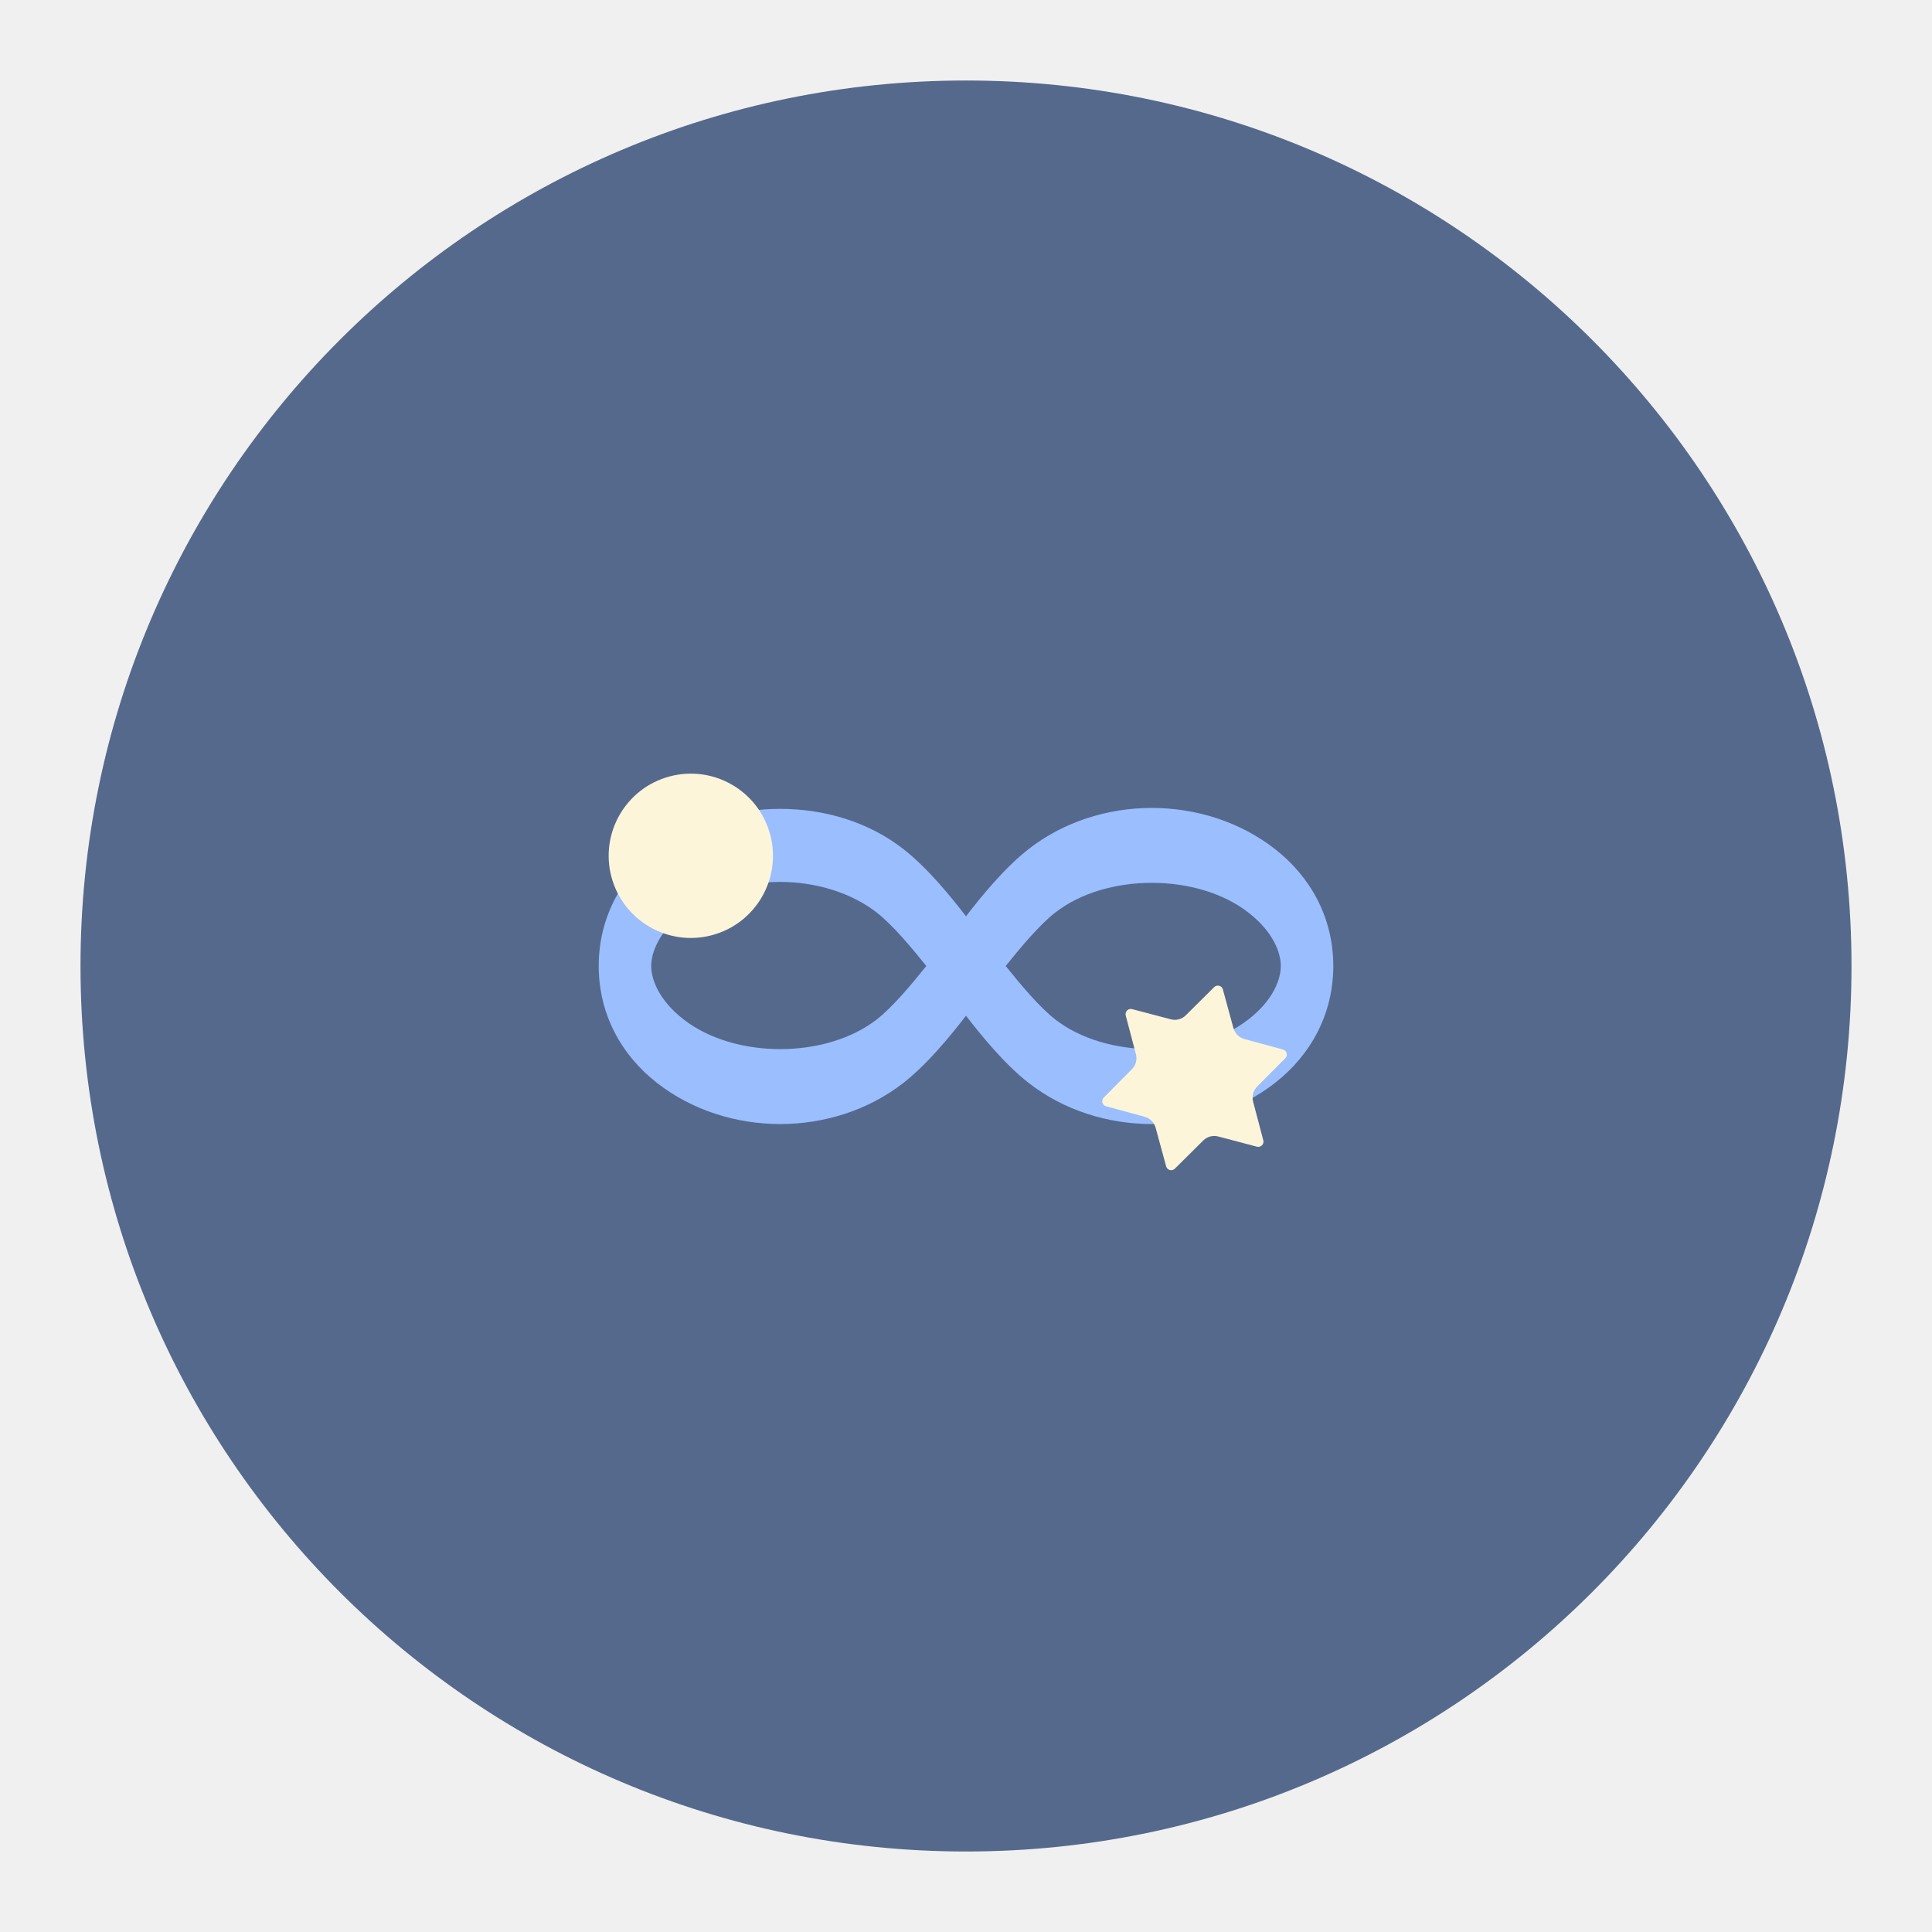
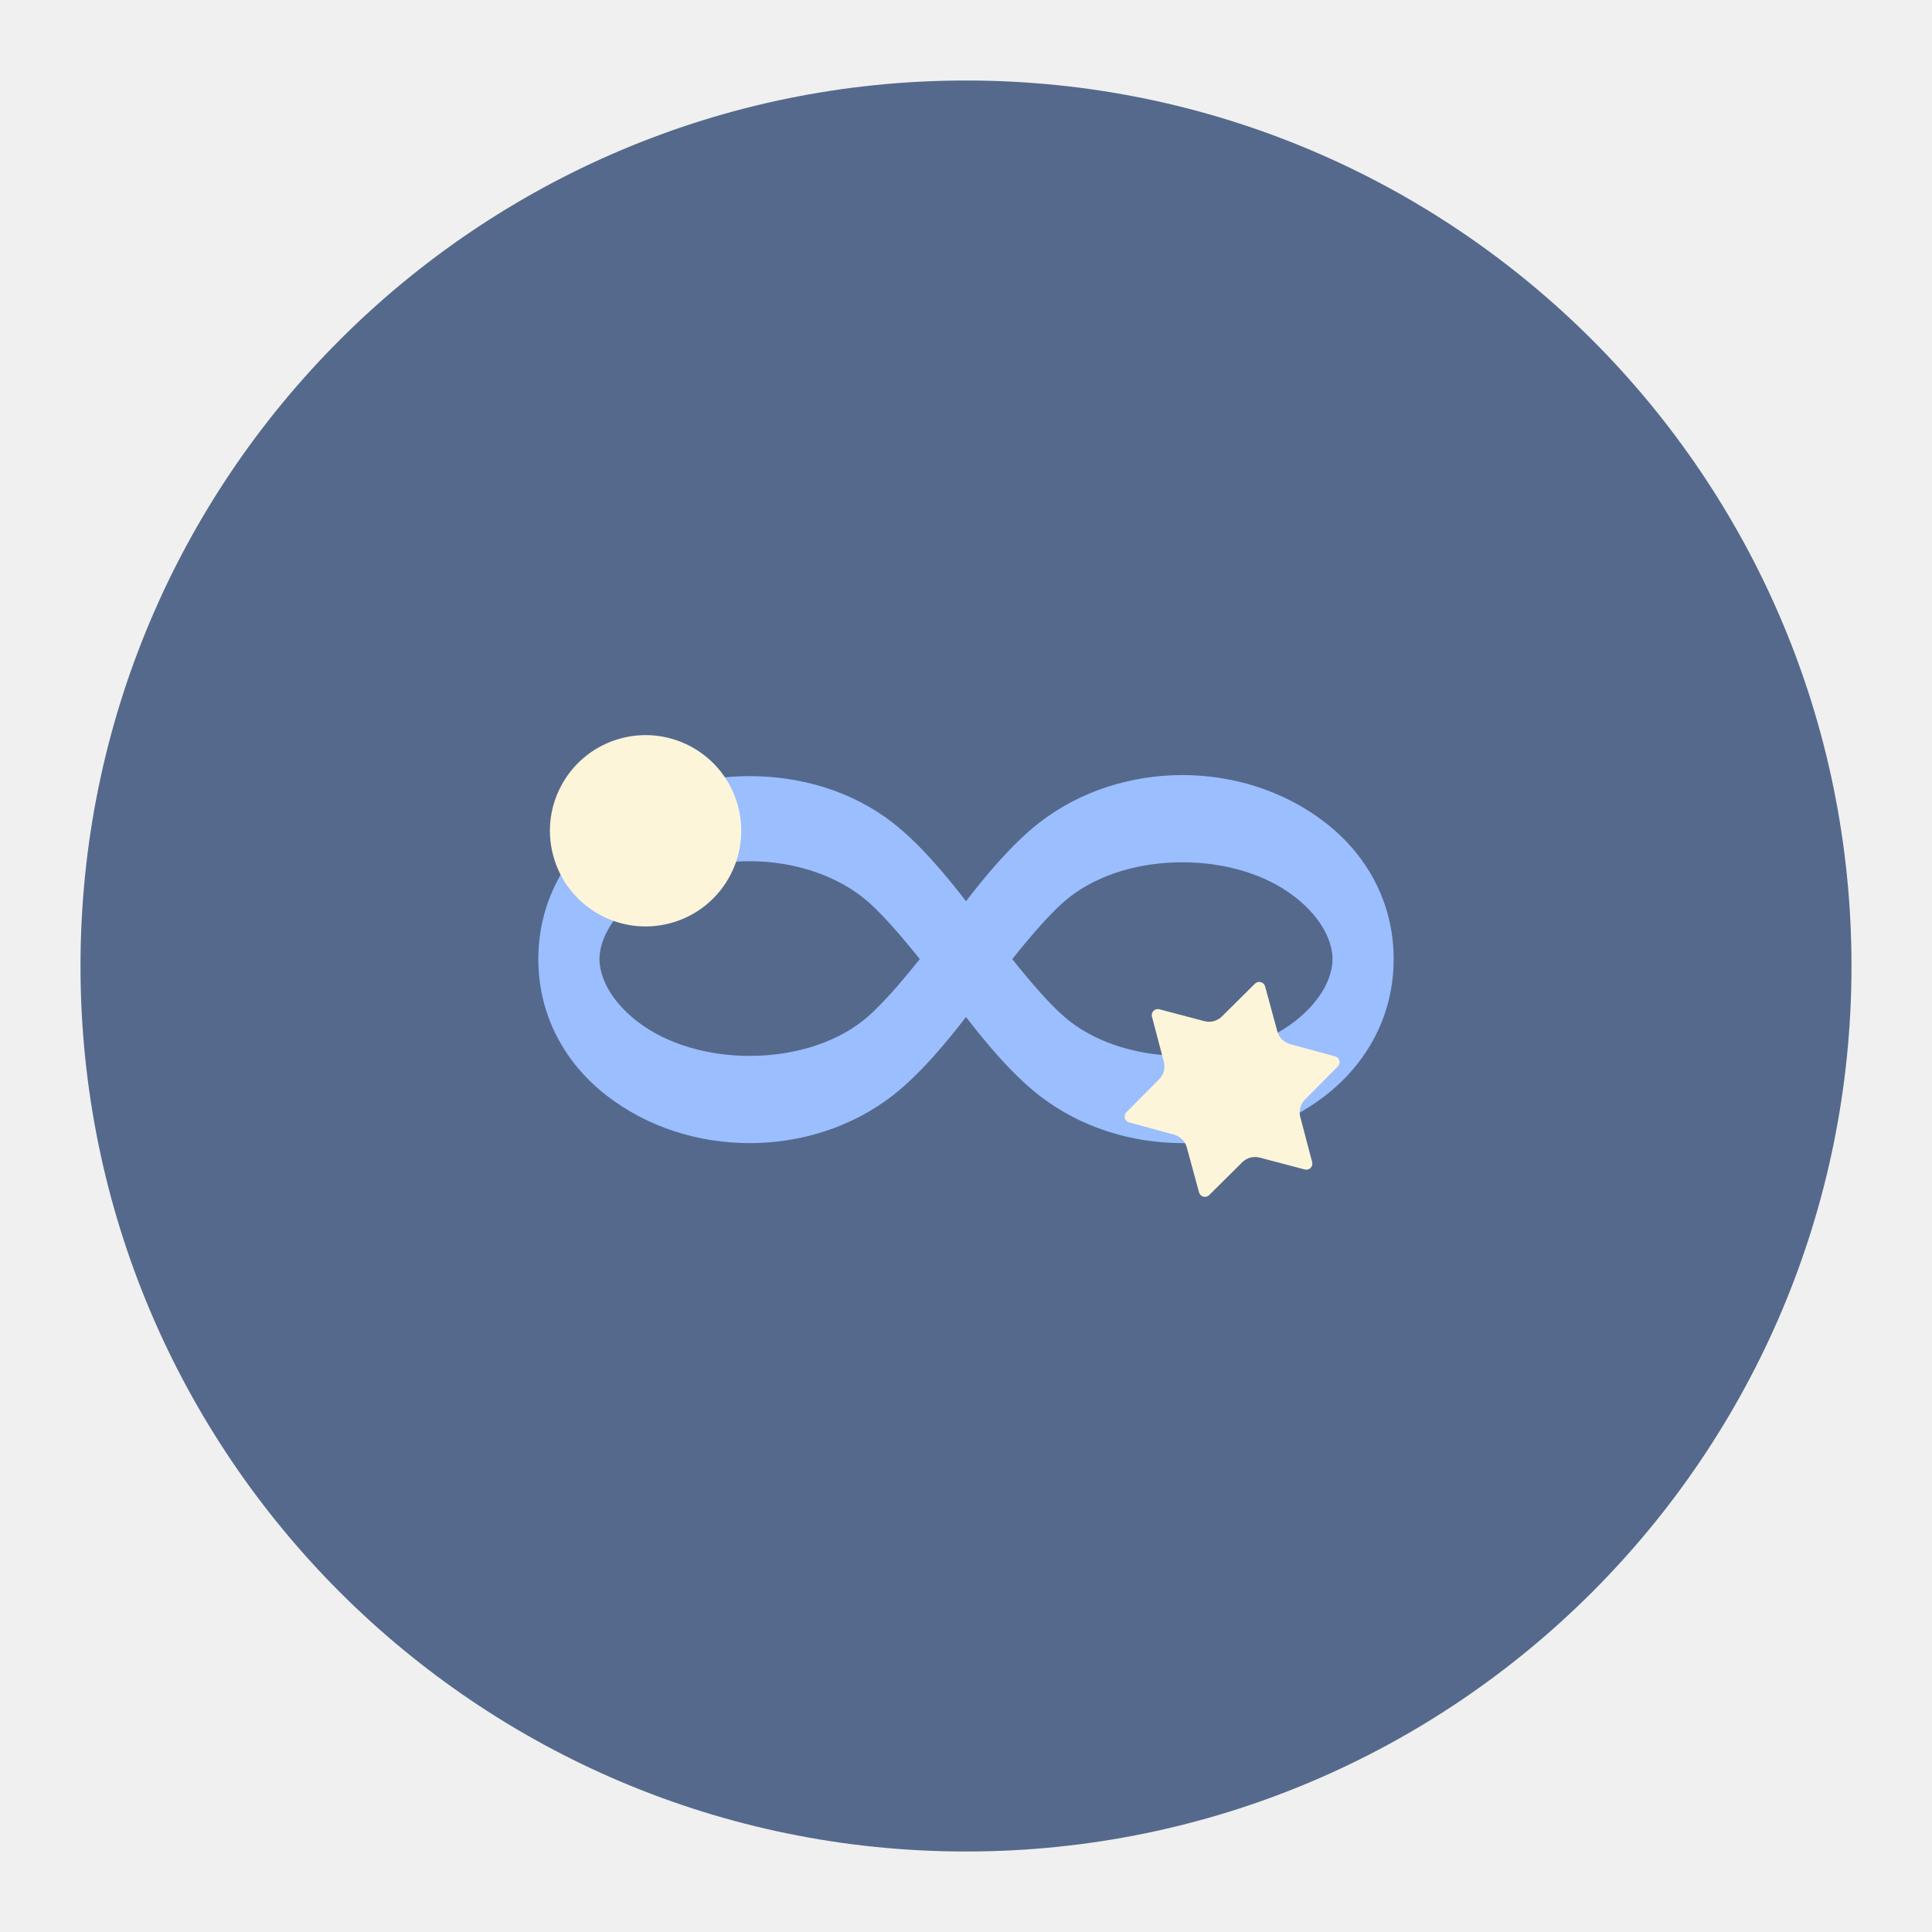
<svg xmlns="http://www.w3.org/2000/svg" width="192" height="192" viewBox="0 0 192 192" id="svg2" version="1.1">
  <defs id="defs4">
    </defs>
  <g transform="translate(0,-860.3622)" id="layer1">
    <circle style="fill:#55698c;fill-opacity:1;fill-rule:evenodd;stroke:none;stroke-opacity:1" cx="96" cy="956.362" r="88" id="circle2150" />
-     <path id="path2152" style="color:#000000;font-style:normal;font-variant:normal;font-weight:normal;font-stretch:normal;font-size:medium;line-height:normal;font-family:sans-serif;font-variant-ligatures:normal;font-variant-position:normal;font-variant-caps:normal;font-variant-numeric:normal;font-variant-alternates:normal;font-variant-east-asian:normal;font-feature-settings:normal;font-variation-settings:normal;text-indent:0;text-align:start;text-decoration:none;text-decoration-line:none;text-decoration-style:solid;text-decoration-color:#000000;letter-spacing:normal;word-spacing:normal;text-transform:none;writing-mode:lr-tb;direction:ltr;text-orientation:mixed;dominant-baseline:auto;baseline-shift:baseline;text-anchor:start;white-space:normal;shape-padding:0;shape-margin:0;inline-size:0;clip-rule:nonzero;display:inline;overflow:visible;visibility:visible;isolation:auto;mix-blend-mode:normal;color-interpolation:sRGB;color-interpolation-filters:linearRGB;solid-color:#000000;solid-opacity:1;vector-effect:none;fill:#9abefe;fill-opacity:1;fill-rule:nonzero;stroke:none;stroke-width:1.939;stroke-linecap:round;stroke-linejoin:round;stroke-miterlimit:4;stroke-dasharray:none;stroke-dashoffset:0;stroke-opacity:1;paint-order:markers fill stroke;color-rendering:auto;image-rendering:auto;shape-rendering:auto;text-rendering:auto;enable-background:accumulate;stop-color:#000000" d="m 114.467,940.654 c -4.349,0 -8.717,1.348 -12.219,4.068 -2.457,1.909 -4.81,4.834 -6.248,6.697 -1.438,-1.864 -3.791,-4.788 -6.248,-6.697 -3.512,-2.729 -7.885,-3.975 -12.219,-3.975 -4.334,0 -8.705,1.246 -12.217,3.975 C 61.775,947.474 59.5,951.537 59.5,956.361 c 0,4.824 2.275,8.887 5.816,11.639 6.983,5.426 17.453,5.426 24.436,0 2.457,-1.909 4.81,-4.834 6.248,-6.697 1.438,1.864 3.791,4.788 6.248,6.697 6.983,5.426 17.453,5.426 24.436,0 3.542,-2.752 5.816,-6.815 5.816,-11.639 0,-4.824 -2.275,-8.887 -5.816,-11.639 -3.501,-2.721 -7.868,-4.068 -12.217,-4.068 z m -36.934,7.352 c 3.573,0 7.073,1.083 9.598,3.045 1.561,1.213 3.448,3.47 4.924,5.311 -1.475,1.841 -3.363,4.1 -4.924,5.312 -5.06,3.931 -14.134,3.931 -19.193,0 -2.512,-1.952 -3.221,-4.03 -3.221,-5.312 0,-1.282 0.708,-3.358 3.221,-5.311 2.525,-1.962 6.023,-3.045 9.596,-3.045 z m 36.934,0.092 c 3.591,0 7.082,1 9.596,2.953 2.513,1.952 3.221,4.028 3.221,5.311 0,1.282 -0.708,3.36 -3.221,5.312 -5.059,3.931 -14.134,3.931 -19.193,0 -1.561,-1.213 -3.448,-3.472 -4.924,-5.312 1.475,-1.84 3.363,-4.097 4.924,-5.311 2.514,-1.953 6.007,-2.953 9.598,-2.953 z" />
-     <path style="fill:#fdf5d9;fill-opacity:1;stroke-width:9.595;stroke-linecap:round;stroke-linejoin:round;stroke-miterlimit:4;stroke-dasharray:none;paint-order:markers fill stroke" d="m 124.915,974.319 -3.851,-1.015 a 1.548,1.548 30 0 0 -1.485,0.398 l -2.827,2.805 a 0.516,0.516 30 0 1 -0.861,-0.231 l -1.046,-3.842 a 1.548,1.548 30 0 0 -1.087,-1.087 l -3.842,-1.046 a 0.516,0.516 30 0 1 -0.231,-0.861 l 2.805,-2.827 a 1.548,1.548 30 0 0 0.398,-1.485 l -1.015,-3.851 a 0.516,0.516 30 0 1 0.631,-0.631 l 3.851,1.015 a 1.548,1.548 30 0 0 1.485,-0.398 l 2.827,-2.805 a 0.516,0.516 30 0 1 0.861,0.231 l 1.046,3.842 a 1.548,1.548 30 0 0 1.087,1.087 l 3.842,1.046 a 0.516,0.516 30 0 1 0.231,0.861 l -2.805,2.827 a 1.548,1.548 30 0 0 -0.398,1.485 l 1.015,3.851 a 0.516,0.516 30 0 1 -0.631,0.631 z" id="path2156" />
-     <ellipse style="fill:#fdf5d9;fill-opacity:1;stroke-width:40.821;stroke-linecap:round;stroke-linejoin:round;stroke-miterlimit:4;stroke-dasharray:none;paint-order:markers fill stroke" id="circle2164" cx="-178.376" cy="930.965" transform="rotate(-15.00001)" rx="8.164" ry="8.164" />
+     <path style="color:#000000;font-style:normal;font-variant:normal;font-weight:normal;font-stretch:normal;font-size:medium;line-height:normal;font-family:sans-serif;font-variant-ligatures:normal;font-variant-position:normal;font-variant-caps:normal;font-variant-numeric:normal;font-variant-alternates:normal;font-variant-east-asian:normal;font-feature-settings:normal;font-variation-settings:normal;text-indent:0;text-align:start;text-decoration:none;text-decoration-line:none;text-decoration-style:solid;text-decoration-color:#000000;letter-spacing:normal;word-spacing:normal;text-transform:none;writing-mode:lr-tb;direction:ltr;text-orientation:mixed;dominant-baseline:auto;baseline-shift:baseline;text-anchor:start;white-space:normal;shape-padding:0;shape-margin:0;inline-size:0;clip-rule:nonzero;display:inline;overflow:visible;visibility:visible;isolation:auto;mix-blend-mode:normal;color-interpolation:sRGB;color-interpolation-filters:linearRGB;solid-color:#000000;solid-opacity:1;vector-effect:none;fill:#9abefe;fill-opacity:1;fill-rule:nonzero;stroke:none;stroke-width:2.257;stroke-linecap:round;stroke-linejoin:round;stroke-miterlimit:4;stroke-dasharray:none;stroke-dashoffset:0;stroke-opacity:1;paint-order:markers fill stroke;color-rendering:auto;image-rendering:auto;shape-rendering:auto;text-rendering:auto;enable-background:accumulate;stop-color:#000000" d="m 117.502,937.387 c -5.064,0 -10.15,1.572 -14.227,4.74 -2.86,2.222 -5.601,5.625 -7.275,7.795 -1.675,-2.17 -4.415,-5.572 -7.275,-7.795 -4.089,-3.177 -9.18,-4.633 -14.227,-4.633 -5.046,0 -10.138,1.456 -14.227,4.633 -4.124,3.204 -6.773,7.932 -6.773,13.549 0,5.617 2.649,10.347 6.773,13.551 8.131,6.317 20.322,6.317 28.453,0 2.861,-2.223 5.601,-5.627 7.275,-7.797 1.675,2.17 4.415,5.574 7.275,7.797 8.131,6.317 20.322,6.317 28.453,0 4.124,-3.204 6.773,-7.934 6.773,-13.551 0,-5.617 -2.65,-10.345 -6.773,-13.549 -4.077,-3.168 -9.163,-4.74 -14.227,-4.74 z m -43.004,8.561 c 4.16,0 8.236,1.259 11.176,3.543 1.817,1.412 4.013,4.043 5.73,6.186 -1.718,2.143 -3.913,4.773 -5.73,6.186 -5.891,4.577 -16.459,4.577 -22.35,0 -2.925,-2.273 -3.748,-4.692 -3.748,-6.186 0,-1.494 0.823,-3.913 3.748,-6.186 2.94,-2.284 7.013,-3.543 11.174,-3.543 z m 43.004,0.107 c 4.181,0 8.247,1.161 11.174,3.436 2.925,2.273 3.748,4.692 3.748,6.186 0,1.494 -0.823,3.915 -3.748,6.188 -5.891,4.577 -16.458,4.577 -22.35,0 -1.817,-1.412 -4.013,-4.044 -5.73,-6.188 1.718,-2.143 3.913,-4.773 5.73,-6.186 2.927,-2.274 6.995,-3.436 11.176,-3.436 z" id="path2152" />
+     <path style="fill:#fdf5d9;fill-opacity:1;stroke-width:11.172;stroke-linecap:round;stroke-linejoin:round;stroke-miterlimit:4;stroke-dasharray:none;paint-order:markers fill stroke" d="m 129.668,976.585 -4.484,-1.182 a 1.803,1.803 30 0 0 -1.729,0.463 l -3.292,3.266 a 0.601,0.601 30 0 1 -1.003,-0.269 l -1.218,-4.474 a 1.803,1.803 30 0 0 -1.266,-1.266 l -4.474,-1.218 a 0.601,0.601 30 0 1 -0.269,-1.003 l 3.266,-3.292 a 1.803,1.803 30 0 0 0.463,-1.729 l -1.182,-4.484 a 0.601,0.601 30 0 1 0.734,-0.734 l 4.484,1.182 a 1.803,1.803 30 0 0 1.729,-0.463 l 3.292,-3.266 a 0.601,0.601 30 0 1 1.003,0.269 l 1.218,4.474 a 1.803,1.803 30 0 0 1.266,1.266 l 4.474,1.218 a 0.601,0.601 30 0 1 0.269,1.003 l -3.266,3.292 a 1.803,1.803 30 0 0 -0.463,1.729 l 1.182,4.484 a 0.601,0.601 30 0 1 -0.734,0.734 z" id="path2156" />
+     <ellipse style="fill:#fdf5d9;fill-opacity:1;stroke-width:47.532;stroke-linecap:round;stroke-linejoin:round;stroke-miterlimit:4;stroke-dasharray:none;paint-order:markers fill stroke" id="circle2164" cx="-182.075" cy="927.4" transform="rotate(-15.00001)" rx="9.506" ry="9.506" />
  </g>
  <style type="text/css" id="style853">
	.st0{fill:#FFFFFF;}
</style>
</svg>
